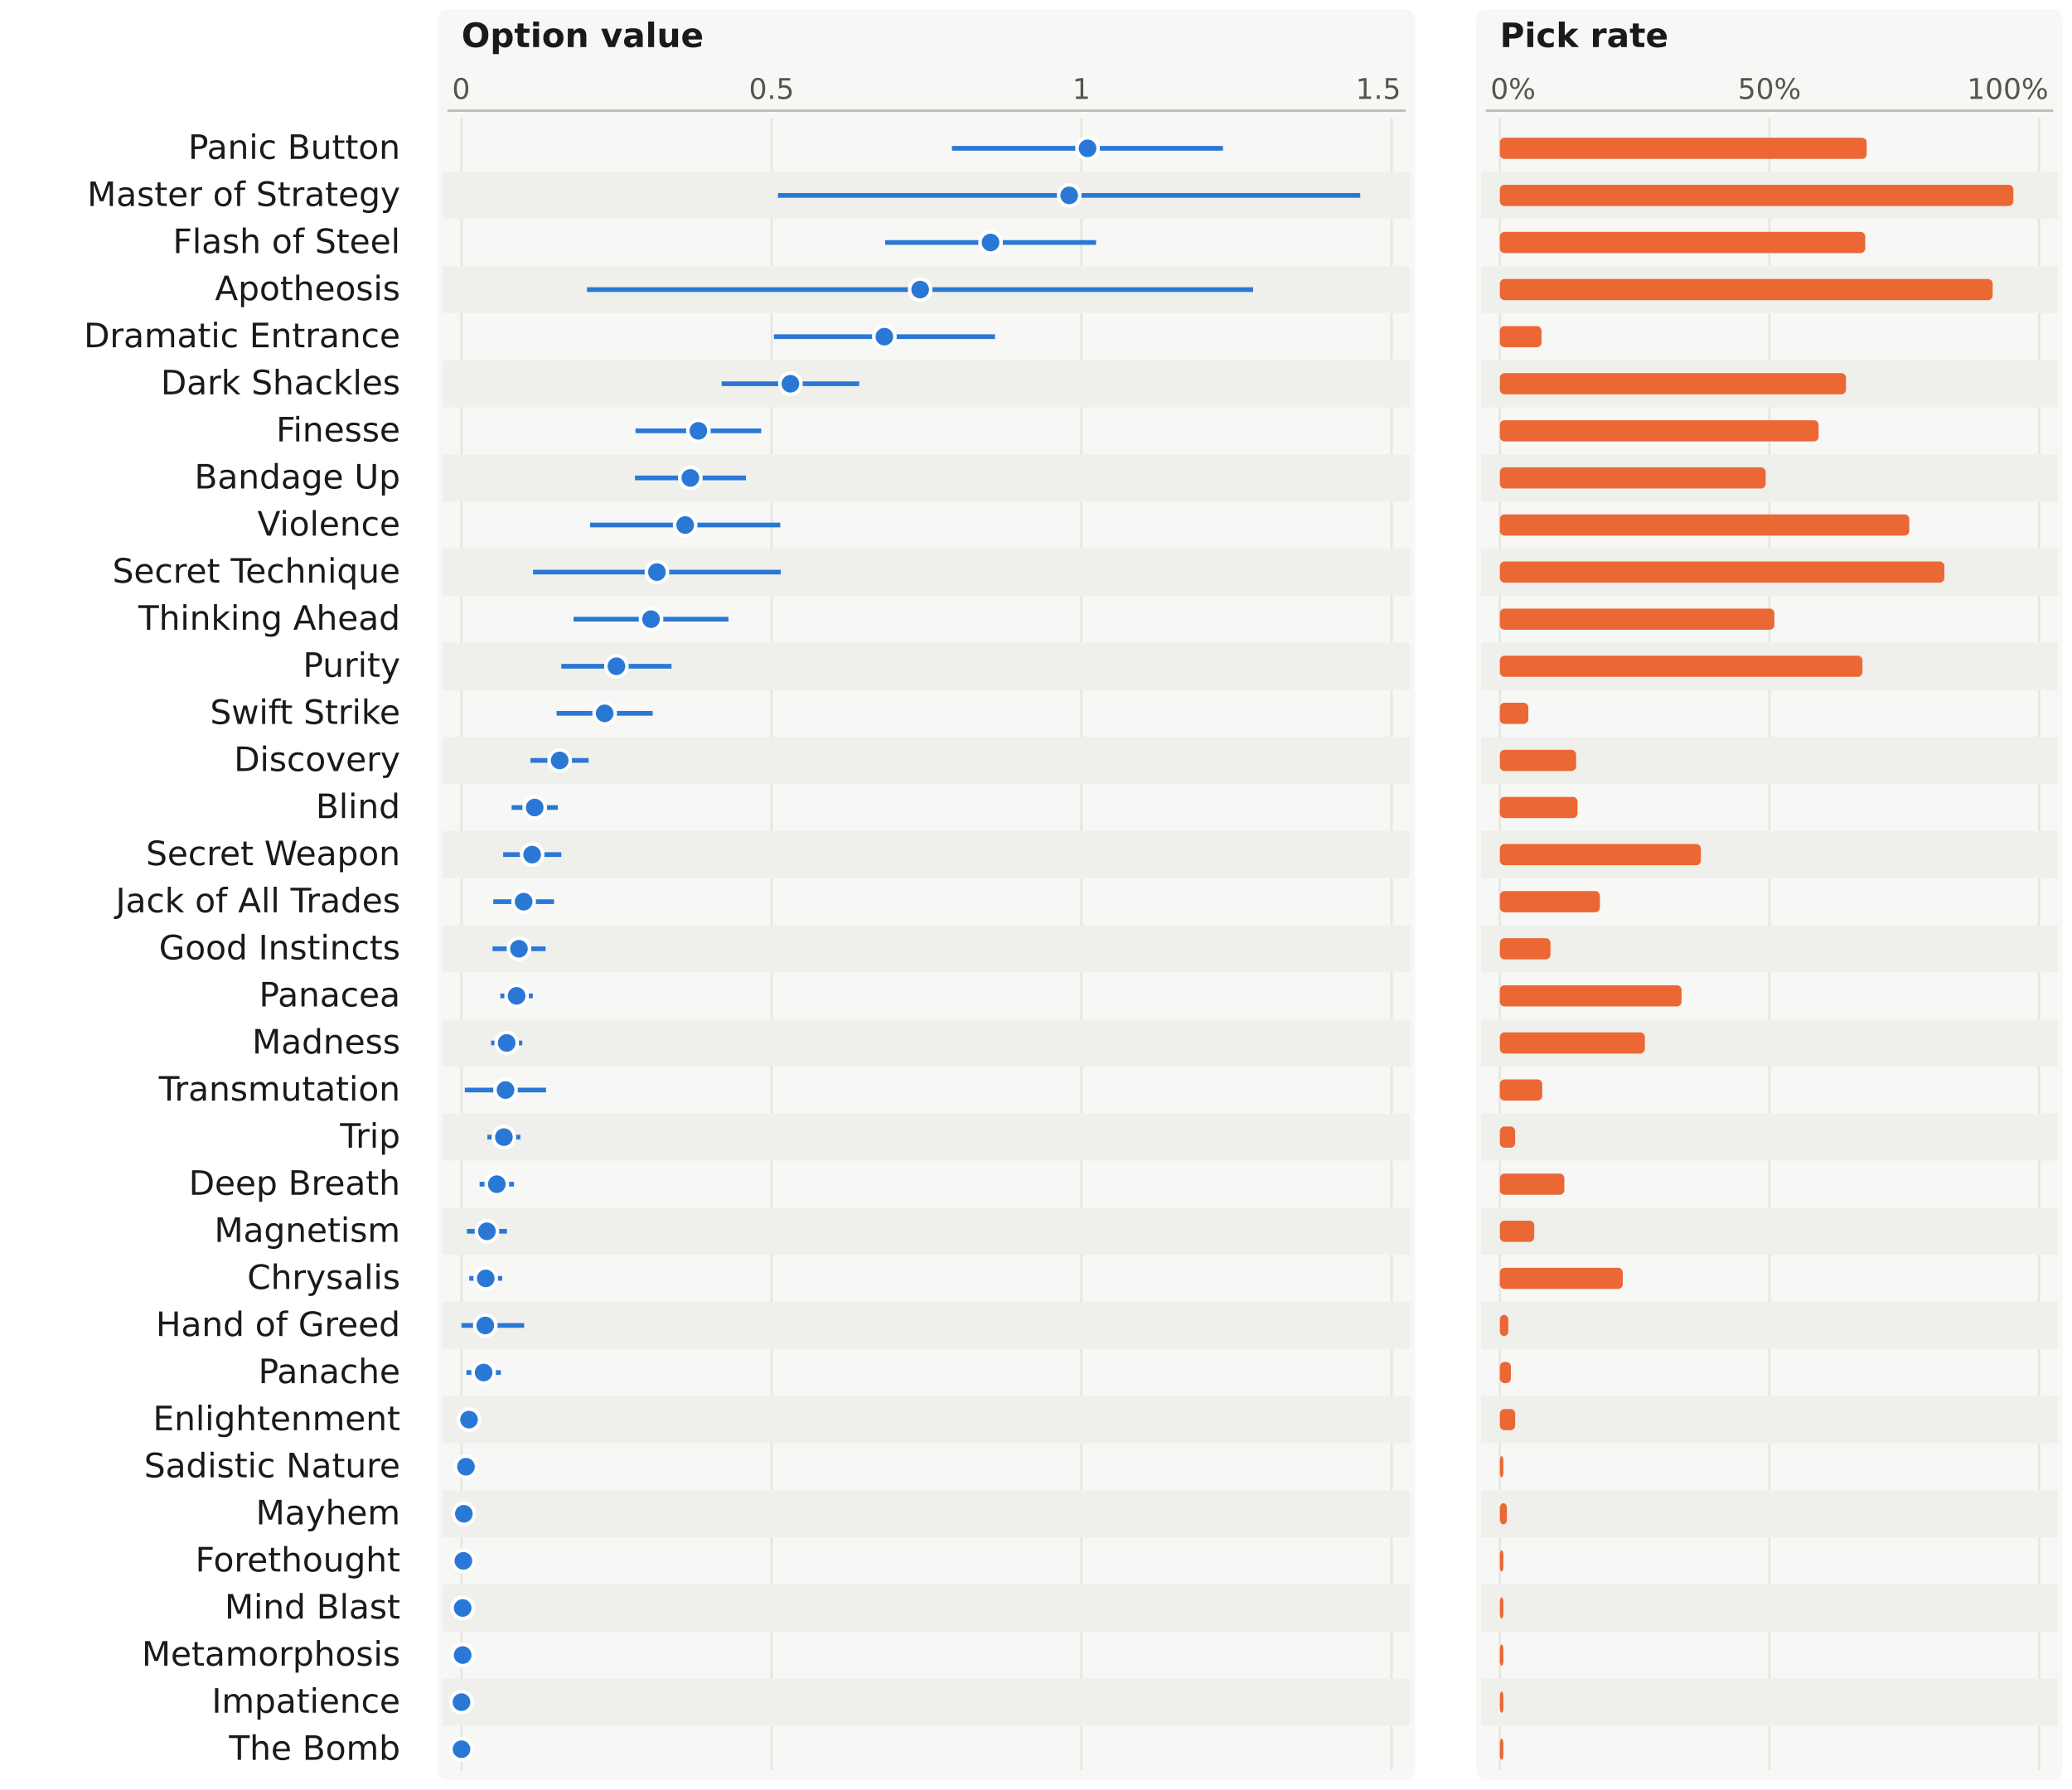
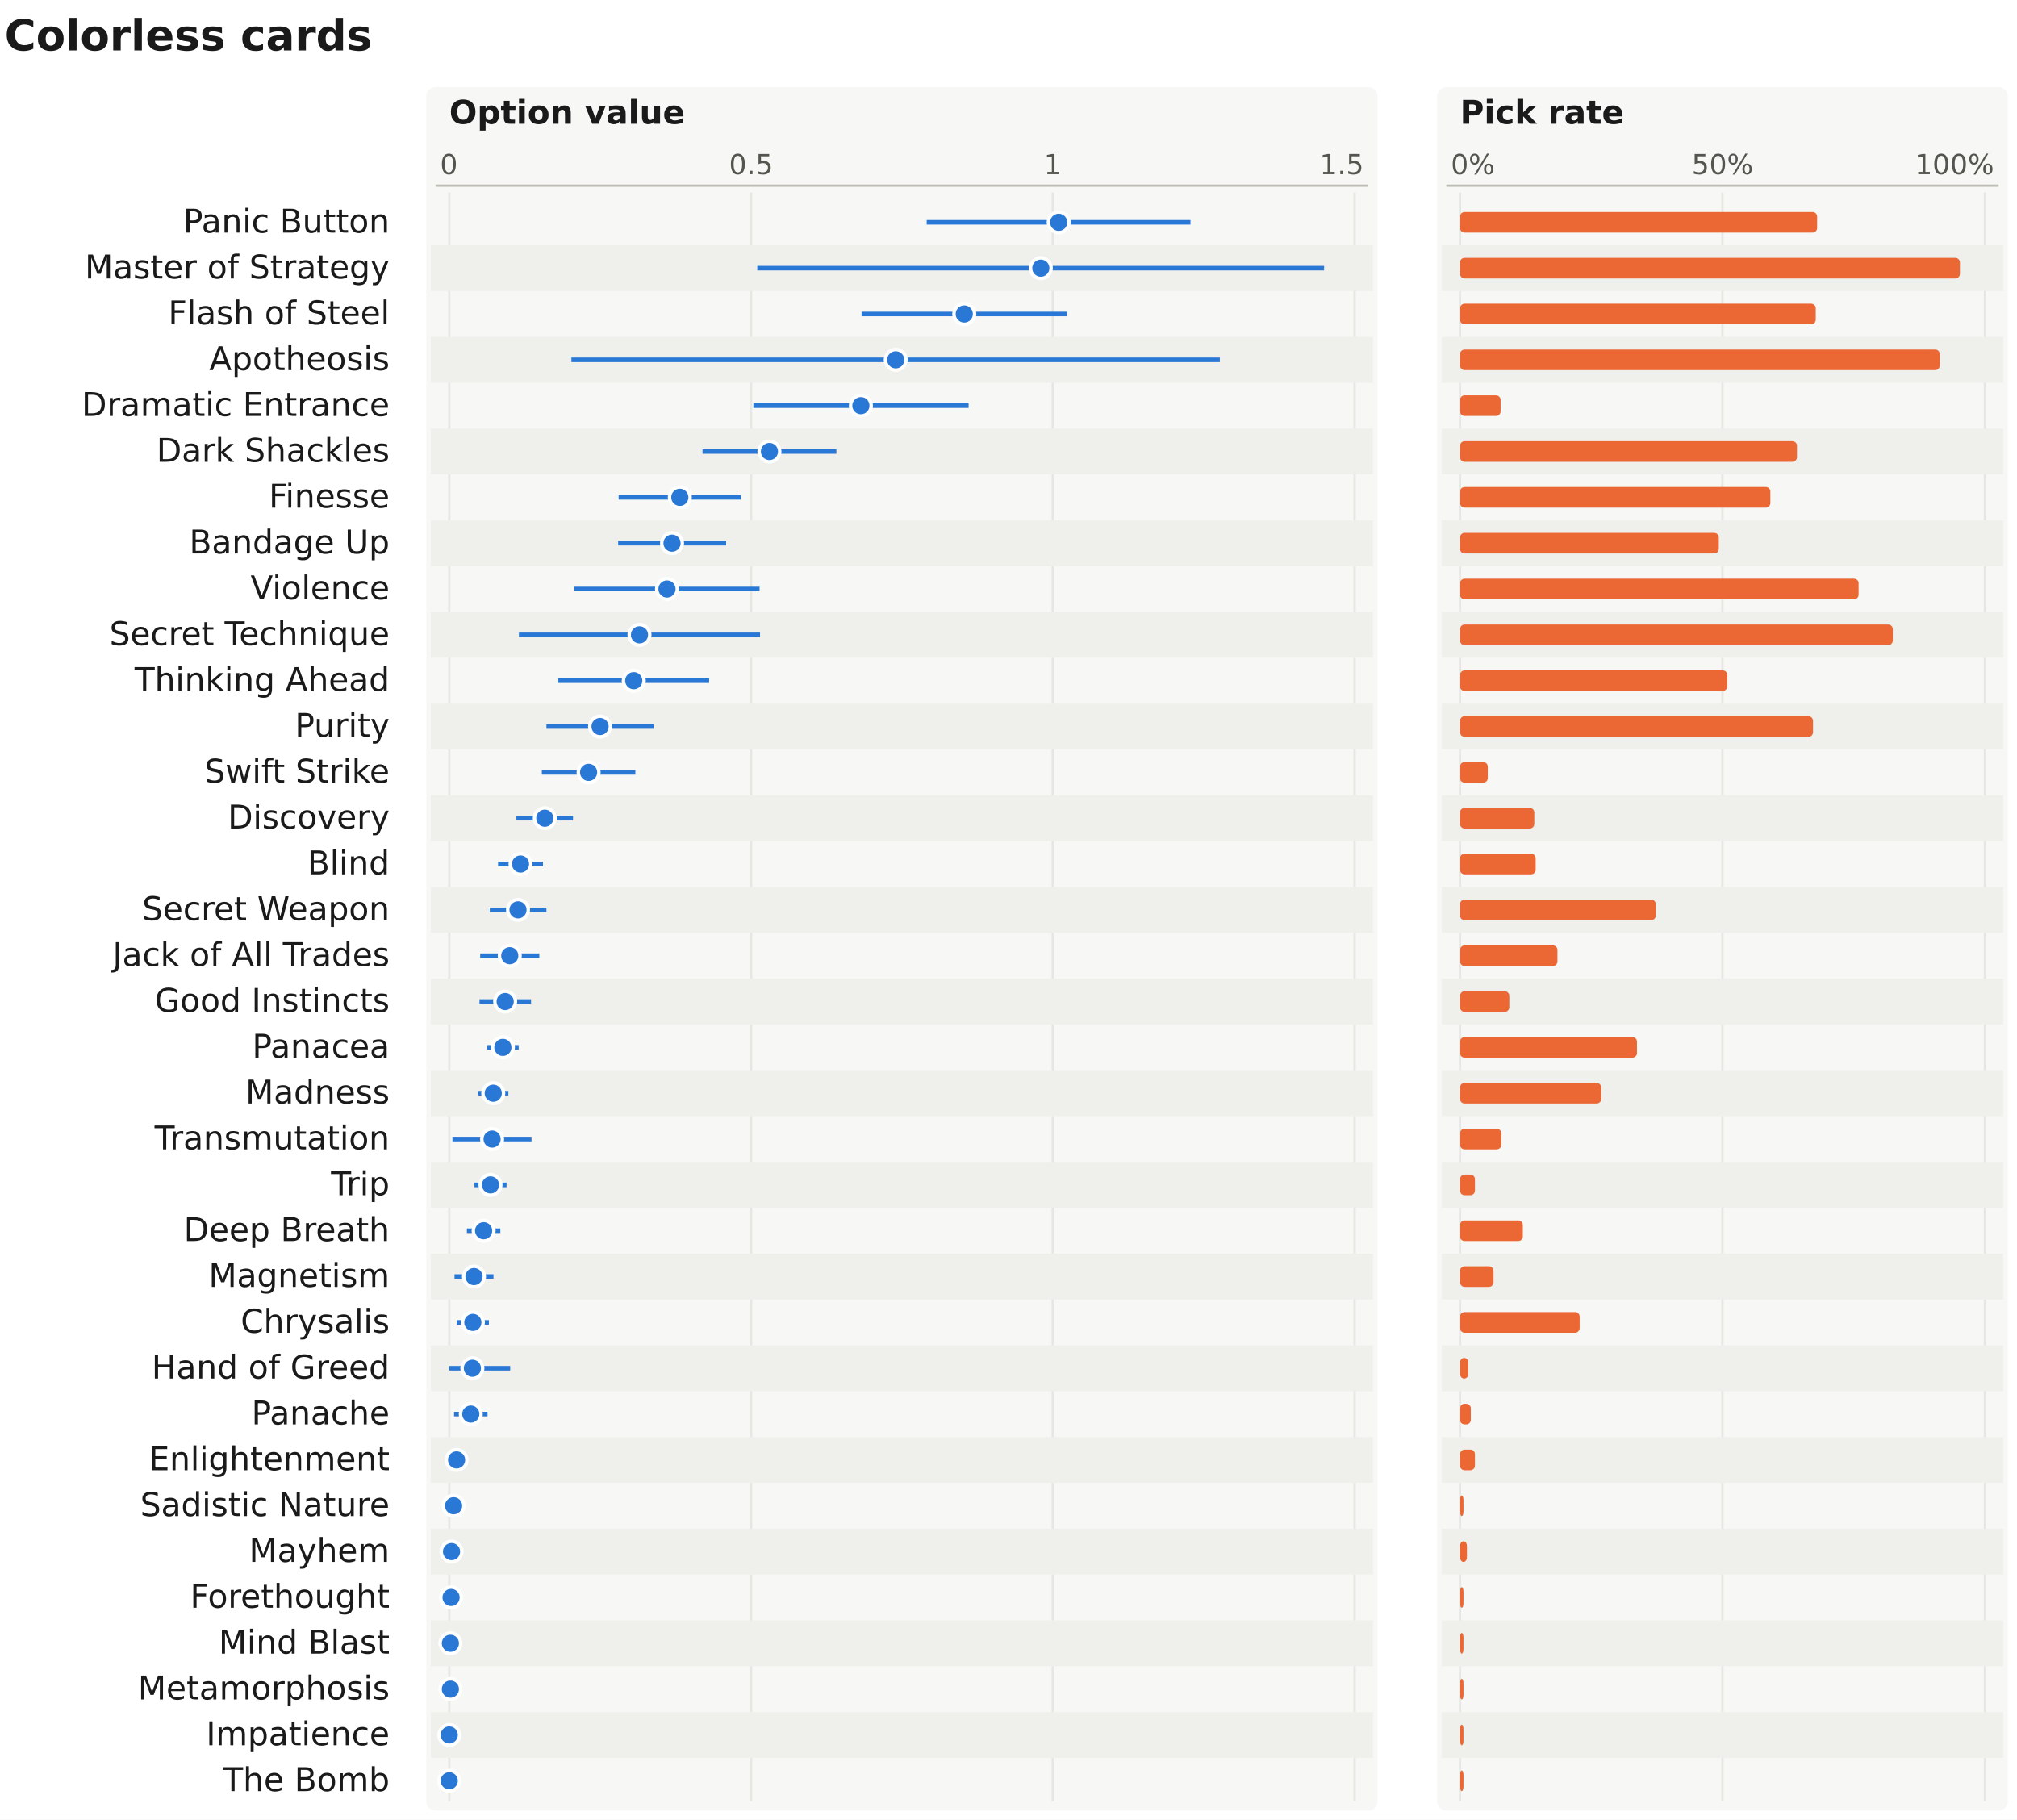
- <svg xmlns="http://www.w3.org/2000/svg" viewBox="0 0 880 760" width="100%" role="img" aria-label="Colorless card rewards" font-family="'DejaVu Sans', Verdana, 'Bitstream Vera Sans', sans-serif" style="max-width:880px">
-   <rect width="880" height="760" fill="#fff" />
-   <rect x="186.0" y="4.0" width="415.0" height="752.0" rx="4" fill="#f7f7f5" />
-   <text x="196.0" y="20.0" font-size="14.3" text-anchor="start" font-weight="bold" fill="#1a1a1a">Option value</text>
-   <text x="192.0" y="42.0" font-size="12.1" text-anchor="start" fill="#55554f">0</text>
-   <line x1="196.0" y1="50.0" x2="196.0" y2="752.0" stroke="#e6e6e2" stroke-width="1" />
-   <text x="327.7" y="42.0" font-size="12.1" text-anchor="middle" fill="#55554f">0.5</text>
-   <line x1="327.7" y1="50.0" x2="327.7" y2="752.0" stroke="#e6e6e2" stroke-width="1" />
-   <text x="459.3" y="42.0" font-size="12.1" text-anchor="middle" fill="#55554f">1</text>
-   <line x1="459.3" y1="50.0" x2="459.3" y2="752.0" stroke="#e6e6e2" stroke-width="1" />
-   <text x="595.0" y="42.0" font-size="12.1" text-anchor="end" fill="#55554f">1.5</text>
-   <line x1="591.0" y1="50.0" x2="591.0" y2="752.0" stroke="#e6e6e2" stroke-width="1" />
-   <line x1="190.0" y1="47.0" x2="597.0" y2="47.0" stroke="#bdbdb6" stroke-width="1" />
-   <rect x="627.0" y="4.0" width="249.0" height="752.0" rx="4" fill="#f7f7f5" />
-   <text x="637.0" y="20.0" font-size="14.3" text-anchor="start" font-weight="bold" fill="#1a1a1a">Pick rate</text>
-   <text x="633.0" y="42.0" font-size="12.1" text-anchor="start" fill="#55554f">0%</text>
-   <line x1="637.0" y1="50.0" x2="637.0" y2="752.0" stroke="#e6e6e2" stroke-width="1" />
-   <text x="751.5" y="42.0" font-size="12.1" text-anchor="middle" fill="#55554f">50%</text>
-   <line x1="751.5" y1="50.0" x2="751.5" y2="752.0" stroke="#e6e6e2" stroke-width="1" />
-   <text x="870.0" y="42.0" font-size="12.1" text-anchor="end" fill="#55554f">100%</text>
-   <line x1="866.0" y1="50.0" x2="866.0" y2="752.0" stroke="#e6e6e2" stroke-width="1" />
-   <line x1="631.0" y1="47.0" x2="872.0" y2="47.0" stroke="#bdbdb6" stroke-width="1" />
-   <text x="170.0" y="67.5" font-size="14.3" text-anchor="end" fill="#1a1a1a">Panic Button</text>
-   <line x1="404.3" y1="63.0" x2="519.4" y2="63.0" stroke="#2a78d6" stroke-width="2" />
-   <circle cx="461.9" cy="63.0" r="4.5" fill="#2a78d6" stroke="#fff" stroke-width="1.5" />
-   <rect x="637.0" y="58.5" width="155.8" height="9.0" rx="2" fill="#eb6834" />
-   <rect x="188.0" y="73.0" width="411.0" height="20.0" rx="0" fill="#efefec" />
-   <rect x="629.0" y="73.0" width="245.0" height="20.0" rx="0" fill="#efefec" />
-   <text x="170.0" y="87.5" font-size="14.3" text-anchor="end" fill="#1a1a1a">Master of Strategy</text>
-   <line x1="330.4" y1="83.0" x2="577.7" y2="83.0" stroke="#2a78d6" stroke-width="2" />
-   <circle cx="454.1" cy="83.0" r="4.5" fill="#2a78d6" stroke="#fff" stroke-width="1.5" />
-   <rect x="637.0" y="78.5" width="218.1" height="9.0" rx="2" fill="#eb6834" />
-   <text x="170.0" y="107.5" font-size="14.3" text-anchor="end" fill="#1a1a1a">Flash of Steel</text>
-   <line x1="375.9" y1="103.0" x2="465.5" y2="103.0" stroke="#2a78d6" stroke-width="2" />
-   <circle cx="420.7" cy="103.0" r="4.5" fill="#2a78d6" stroke="#fff" stroke-width="1.5" />
-   <rect x="637.0" y="98.5" width="155.2" height="9.0" rx="2" fill="#eb6834" />
-   <rect x="188.0" y="113.0" width="411.0" height="20.0" rx="0" fill="#efefec" />
-   <rect x="629.0" y="113.0" width="245.0" height="20.0" rx="0" fill="#efefec" />
-   <text x="170.0" y="127.5" font-size="14.3" text-anchor="end" fill="#1a1a1a">Apotheosis</text>
-   <line x1="249.3" y1="123.0" x2="532.2" y2="123.0" stroke="#2a78d6" stroke-width="2" />
-   <circle cx="390.8" cy="123.0" r="4.5" fill="#2a78d6" stroke="#fff" stroke-width="1.5" />
-   <rect x="637.0" y="118.5" width="209.3" height="9.0" rx="2" fill="#eb6834" />
-   <text x="170.0" y="147.5" font-size="14.3" text-anchor="end" fill="#1a1a1a">Dramatic Entrance</text>
-   <line x1="328.7" y1="143.0" x2="422.6" y2="143.0" stroke="#2a78d6" stroke-width="2" />
-   <circle cx="375.6" cy="143.0" r="4.5" fill="#2a78d6" stroke="#fff" stroke-width="1.5" />
-   <rect x="637.0" y="138.5" width="17.7" height="9.0" rx="2" fill="#eb6834" />
-   <rect x="188.0" y="153.0" width="411.0" height="20.0" rx="0" fill="#efefec" />
-   <rect x="629.0" y="153.0" width="245.0" height="20.0" rx="0" fill="#efefec" />
-   <text x="170.0" y="167.5" font-size="14.3" text-anchor="end" fill="#1a1a1a">Dark Shackles</text>
-   <line x1="306.5" y1="163.0" x2="364.9" y2="163.0" stroke="#2a78d6" stroke-width="2" />
-   <circle cx="335.7" cy="163.0" r="4.5" fill="#2a78d6" stroke="#fff" stroke-width="1.5" />
-   <rect x="637.0" y="158.5" width="147.0" height="9.0" rx="2" fill="#eb6834" />
-   <text x="170.0" y="187.5" font-size="14.3" text-anchor="end" fill="#1a1a1a">Finesse</text>
-   <line x1="269.9" y1="183.0" x2="323.3" y2="183.0" stroke="#2a78d6" stroke-width="2" />
-   <circle cx="296.6" cy="183.0" r="4.5" fill="#2a78d6" stroke="#fff" stroke-width="1.5" />
-   <rect x="637.0" y="178.5" width="135.4" height="9.0" rx="2" fill="#eb6834" />
-   <rect x="188.0" y="193.0" width="411.0" height="20.0" rx="0" fill="#efefec" />
-   <rect x="629.0" y="193.0" width="245.0" height="20.0" rx="0" fill="#efefec" />
-   <text x="170.0" y="207.5" font-size="14.3" text-anchor="end" fill="#1a1a1a">Bandage Up</text>
-   <line x1="269.7" y1="203.0" x2="316.8" y2="203.0" stroke="#2a78d6" stroke-width="2" />
-   <circle cx="293.2" cy="203.0" r="4.5" fill="#2a78d6" stroke="#fff" stroke-width="1.5" />
-   <rect x="637.0" y="198.5" width="112.9" height="9.0" rx="2" fill="#eb6834" />
-   <text x="170.0" y="227.5" font-size="14.3" text-anchor="end" fill="#1a1a1a">Violence</text>
-   <line x1="250.6" y1="223.0" x2="331.4" y2="223.0" stroke="#2a78d6" stroke-width="2" />
-   <circle cx="291.0" cy="223.0" r="4.5" fill="#2a78d6" stroke="#fff" stroke-width="1.5" />
-   <rect x="637.0" y="218.5" width="173.9" height="9.0" rx="2" fill="#eb6834" />
-   <rect x="188.0" y="233.0" width="411.0" height="20.0" rx="0" fill="#efefec" />
-   <rect x="629.0" y="233.0" width="245.0" height="20.0" rx="0" fill="#efefec" />
-   <text x="170.0" y="247.5" font-size="14.3" text-anchor="end" fill="#1a1a1a">Secret Technique</text>
-   <line x1="226.4" y1="243.0" x2="331.6" y2="243.0" stroke="#2a78d6" stroke-width="2" />
-   <circle cx="279.0" cy="243.0" r="4.5" fill="#2a78d6" stroke="#fff" stroke-width="1.5" />
-   <rect x="637.0" y="238.5" width="188.8" height="9.0" rx="2" fill="#eb6834" />
-   <text x="170.0" y="267.5" font-size="14.3" text-anchor="end" fill="#1a1a1a">Thinking Ahead</text>
-   <line x1="243.6" y1="263.0" x2="309.4" y2="263.0" stroke="#2a78d6" stroke-width="2" />
-   <circle cx="276.5" cy="263.0" r="4.5" fill="#2a78d6" stroke="#fff" stroke-width="1.5" />
-   <rect x="637.0" y="258.5" width="116.6" height="9.0" rx="2" fill="#eb6834" />
-   <rect x="188.0" y="273.0" width="411.0" height="20.0" rx="0" fill="#efefec" />
-   <rect x="629.0" y="273.0" width="245.0" height="20.0" rx="0" fill="#efefec" />
-   <text x="170.0" y="287.5" font-size="14.3" text-anchor="end" fill="#1a1a1a">Purity</text>
-   <line x1="238.4" y1="283.0" x2="285.2" y2="283.0" stroke="#2a78d6" stroke-width="2" />
-   <circle cx="261.8" cy="283.0" r="4.5" fill="#2a78d6" stroke="#fff" stroke-width="1.5" />
-   <rect x="637.0" y="278.5" width="154.0" height="9.0" rx="2" fill="#eb6834" />
-   <text x="170.0" y="307.5" font-size="14.3" text-anchor="end" fill="#1a1a1a">Swift Strike</text>
-   <line x1="236.4" y1="303.0" x2="277.2" y2="303.0" stroke="#2a78d6" stroke-width="2" />
-   <circle cx="256.8" cy="303.0" r="4.5" fill="#2a78d6" stroke="#fff" stroke-width="1.5" />
-   <rect x="637.0" y="298.5" width="12.1" height="9.0" rx="2" fill="#eb6834" />
-   <rect x="188.0" y="313.0" width="411.0" height="20.0" rx="0" fill="#efefec" />
-   <rect x="629.0" y="313.0" width="245.0" height="20.0" rx="0" fill="#efefec" />
-   <text x="170.0" y="327.5" font-size="14.3" text-anchor="end" fill="#1a1a1a">Discovery</text>
-   <line x1="225.3" y1="323.0" x2="250.0" y2="323.0" stroke="#2a78d6" stroke-width="2" />
-   <circle cx="237.7" cy="323.0" r="4.5" fill="#2a78d6" stroke="#fff" stroke-width="1.5" />
-   <rect x="637.0" y="318.5" width="32.4" height="9.0" rx="2" fill="#eb6834" />
-   <text x="170.0" y="347.5" font-size="14.3" text-anchor="end" fill="#1a1a1a">Blind</text>
-   <line x1="217.3" y1="343.0" x2="236.9" y2="343.0" stroke="#2a78d6" stroke-width="2" />
-   <circle cx="227.1" cy="343.0" r="4.5" fill="#2a78d6" stroke="#fff" stroke-width="1.5" />
-   <rect x="637.0" y="338.5" width="33.0" height="9.0" rx="2" fill="#eb6834" />
-   <rect x="188.0" y="353.0" width="411.0" height="20.0" rx="0" fill="#efefec" />
-   <rect x="629.0" y="353.0" width="245.0" height="20.0" rx="0" fill="#efefec" />
-   <text x="170.0" y="367.5" font-size="14.3" text-anchor="end" fill="#1a1a1a">Secret Weapon</text>
-   <line x1="213.7" y1="363.0" x2="238.4" y2="363.0" stroke="#2a78d6" stroke-width="2" />
-   <circle cx="226.0" cy="363.0" r="4.5" fill="#2a78d6" stroke="#fff" stroke-width="1.5" />
-   <rect x="637.0" y="358.5" width="85.4" height="9.0" rx="2" fill="#eb6834" />
-   <text x="170.0" y="387.5" font-size="14.3" text-anchor="end" fill="#1a1a1a">Jack of All Trades</text>
-   <line x1="209.5" y1="383.0" x2="235.3" y2="383.0" stroke="#2a78d6" stroke-width="2" />
-   <circle cx="222.4" cy="383.0" r="4.5" fill="#2a78d6" stroke="#fff" stroke-width="1.5" />
-   <rect x="637.0" y="378.5" width="42.5" height="9.0" rx="2" fill="#eb6834" />
-   <rect x="188.0" y="393.0" width="411.0" height="20.0" rx="0" fill="#efefec" />
-   <rect x="629.0" y="393.0" width="245.0" height="20.0" rx="0" fill="#efefec" />
-   <text x="170.0" y="407.5" font-size="14.3" text-anchor="end" fill="#1a1a1a">Good Instincts</text>
-   <line x1="209.2" y1="403.0" x2="231.7" y2="403.0" stroke="#2a78d6" stroke-width="2" />
-   <circle cx="220.4" cy="403.0" r="4.5" fill="#2a78d6" stroke="#fff" stroke-width="1.5" />
-   <rect x="637.0" y="398.5" width="21.5" height="9.0" rx="2" fill="#eb6834" />
-   <text x="170.0" y="427.5" font-size="14.3" text-anchor="end" fill="#1a1a1a">Panacea</text>
-   <line x1="212.5" y1="423.0" x2="226.3" y2="423.0" stroke="#2a78d6" stroke-width="2" />
-   <circle cx="219.4" cy="423.0" r="4.5" fill="#2a78d6" stroke="#fff" stroke-width="1.5" />
-   <rect x="637.0" y="418.5" width="77.2" height="9.0" rx="2" fill="#eb6834" />
-   <rect x="188.0" y="433.0" width="411.0" height="20.0" rx="0" fill="#efefec" />
-   <rect x="629.0" y="433.0" width="245.0" height="20.0" rx="0" fill="#efefec" />
-   <text x="170.0" y="447.5" font-size="14.3" text-anchor="end" fill="#1a1a1a">Madness</text>
-   <line x1="208.6" y1="443.0" x2="221.8" y2="443.0" stroke="#2a78d6" stroke-width="2" />
-   <circle cx="215.2" cy="443.0" r="4.5" fill="#2a78d6" stroke="#fff" stroke-width="1.5" />
-   <rect x="637.0" y="438.5" width="61.6" height="9.0" rx="2" fill="#eb6834" />
-   <text x="170.0" y="467.5" font-size="14.3" text-anchor="end" fill="#1a1a1a">Transmutation</text>
-   <line x1="197.4" y1="463.0" x2="231.9" y2="463.0" stroke="#2a78d6" stroke-width="2" />
-   <circle cx="214.7" cy="463.0" r="4.5" fill="#2a78d6" stroke="#fff" stroke-width="1.5" />
-   <rect x="637.0" y="458.5" width="18.0" height="9.0" rx="2" fill="#eb6834" />
-   <rect x="188.0" y="473.0" width="411.0" height="20.0" rx="0" fill="#efefec" />
-   <rect x="629.0" y="473.0" width="245.0" height="20.0" rx="0" fill="#efefec" />
-   <text x="170.0" y="487.5" font-size="14.3" text-anchor="end" fill="#1a1a1a">Trip</text>
-   <line x1="207.0" y1="483.0" x2="221.0" y2="483.0" stroke="#2a78d6" stroke-width="2" />
-   <circle cx="214.0" cy="483.0" r="4.5" fill="#2a78d6" stroke="#fff" stroke-width="1.5" />
-   <rect x="637.0" y="478.5" width="6.5" height="9.0" rx="2" fill="#eb6834" />
-   <text x="170.0" y="507.5" font-size="14.3" text-anchor="end" fill="#1a1a1a">Deep Breath</text>
-   <line x1="203.7" y1="503.0" x2="218.3" y2="503.0" stroke="#2a78d6" stroke-width="2" />
-   <circle cx="211.0" cy="503.0" r="4.5" fill="#2a78d6" stroke="#fff" stroke-width="1.5" />
-   <rect x="637.0" y="498.5" width="27.4" height="9.0" rx="2" fill="#eb6834" />
-   <rect x="188.0" y="513.0" width="411.0" height="20.0" rx="0" fill="#efefec" />
-   <rect x="629.0" y="513.0" width="245.0" height="20.0" rx="0" fill="#efefec" />
-   <text x="170.0" y="527.5" font-size="14.3" text-anchor="end" fill="#1a1a1a">Magnetism</text>
-   <line x1="198.3" y1="523.0" x2="215.3" y2="523.0" stroke="#2a78d6" stroke-width="2" />
-   <circle cx="206.8" cy="523.0" r="4.5" fill="#2a78d6" stroke="#fff" stroke-width="1.5" />
-   <rect x="637.0" y="518.5" width="14.6" height="9.0" rx="2" fill="#eb6834" />
-   <text x="170.0" y="547.5" font-size="14.3" text-anchor="end" fill="#1a1a1a">Chrysalis</text>
-   <line x1="199.3" y1="543.0" x2="213.3" y2="543.0" stroke="#2a78d6" stroke-width="2" />
-   <circle cx="206.3" cy="543.0" r="4.5" fill="#2a78d6" stroke="#fff" stroke-width="1.5" />
-   <rect x="637.0" y="538.5" width="52.2" height="9.0" rx="2" fill="#eb6834" />
-   <rect x="188.0" y="553.0" width="411.0" height="20.0" rx="0" fill="#efefec" />
-   <rect x="629.0" y="553.0" width="245.0" height="20.0" rx="0" fill="#efefec" />
-   <text x="170.0" y="567.5" font-size="14.3" text-anchor="end" fill="#1a1a1a">Hand of Greed</text>
-   <line x1="196.0" y1="563.0" x2="222.6" y2="563.0" stroke="#2a78d6" stroke-width="2" />
-   <circle cx="206.1" cy="563.0" r="4.5" fill="#2a78d6" stroke="#fff" stroke-width="1.5" />
-   <rect x="637.0" y="558.5" width="3.6" height="9.0" rx="2" fill="#eb6834" />
-   <text x="170.0" y="587.5" font-size="14.3" text-anchor="end" fill="#1a1a1a">Panache</text>
-   <line x1="198.1" y1="583.0" x2="212.7" y2="583.0" stroke="#2a78d6" stroke-width="2" />
-   <circle cx="205.4" cy="583.0" r="4.5" fill="#2a78d6" stroke="#fff" stroke-width="1.5" />
-   <rect x="637.0" y="578.5" width="4.7" height="9.0" rx="2" fill="#eb6834" />
-   <rect x="188.0" y="593.0" width="411.0" height="20.0" rx="0" fill="#efefec" />
-   <rect x="629.0" y="593.0" width="245.0" height="20.0" rx="0" fill="#efefec" />
-   <text x="170.0" y="607.5" font-size="14.3" text-anchor="end" fill="#1a1a1a">Enlightenment</text>
-   <line x1="196.8" y1="603.0" x2="201.5" y2="603.0" stroke="#2a78d6" stroke-width="2" />
-   <circle cx="199.2" cy="603.0" r="4.5" fill="#2a78d6" stroke="#fff" stroke-width="1.5" />
-   <rect x="637.0" y="598.5" width="6.5" height="9.0" rx="2" fill="#eb6834" />
-   <text x="170.0" y="627.5" font-size="14.3" text-anchor="end" fill="#1a1a1a">Sadistic Nature</text>
-   <line x1="196.4" y1="623.0" x2="199.3" y2="623.0" stroke="#2a78d6" stroke-width="2" />
-   <circle cx="197.9" cy="623.0" r="4.5" fill="#2a78d6" stroke="#fff" stroke-width="1.5" />
-   <rect x="637.0" y="618.5" width="1.5" height="9.0" rx="2" fill="#eb6834" />
-   <rect x="188.0" y="633.0" width="411.0" height="20.0" rx="0" fill="#efefec" />
-   <rect x="629.0" y="633.0" width="245.0" height="20.0" rx="0" fill="#efefec" />
-   <text x="170.0" y="647.5" font-size="14.3" text-anchor="end" fill="#1a1a1a">Mayhem</text>
-   <line x1="196.0" y1="643.0" x2="198.1" y2="643.0" stroke="#2a78d6" stroke-width="2" />
-   <circle cx="197.0" cy="643.0" r="4.5" fill="#2a78d6" stroke="#fff" stroke-width="1.5" />
-   <rect x="637.0" y="638.5" width="3.0" height="9.0" rx="2" fill="#eb6834" />
-   <text x="170.0" y="667.5" font-size="14.3" text-anchor="end" fill="#1a1a1a">Forethought</text>
-   <line x1="196.0" y1="663.0" x2="198.0" y2="663.0" stroke="#2a78d6" stroke-width="2" />
-   <circle cx="196.8" cy="663.0" r="4.5" fill="#2a78d6" stroke="#fff" stroke-width="1.5" />
-   <rect x="637.0" y="658.5" width="1.5" height="9.0" rx="2" fill="#eb6834" />
-   <rect x="188.0" y="673.0" width="411.0" height="20.0" rx="0" fill="#efefec" />
-   <rect x="629.0" y="673.0" width="245.0" height="20.0" rx="0" fill="#efefec" />
-   <text x="170.0" y="687.5" font-size="14.3" text-anchor="end" fill="#1a1a1a">Mind Blast</text>
-   <line x1="196.0" y1="683.0" x2="197.4" y2="683.0" stroke="#2a78d6" stroke-width="2" />
-   <circle cx="196.5" cy="683.0" r="4.5" fill="#2a78d6" stroke="#fff" stroke-width="1.5" />
-   <rect x="637.0" y="678.5" width="1.5" height="9.0" rx="2" fill="#eb6834" />
-   <text x="170.0" y="707.5" font-size="14.3" text-anchor="end" fill="#1a1a1a">Metamorphosis</text>
-   <line x1="196.0" y1="703.0" x2="197.4" y2="703.0" stroke="#2a78d6" stroke-width="2" />
-   <circle cx="196.5" cy="703.0" r="4.5" fill="#2a78d6" stroke="#fff" stroke-width="1.5" />
-   <rect x="637.0" y="698.5" width="1.5" height="9.0" rx="2" fill="#eb6834" />
-   <rect x="188.0" y="713.0" width="411.0" height="20.0" rx="0" fill="#efefec" />
-   <rect x="629.0" y="713.0" width="245.0" height="20.0" rx="0" fill="#efefec" />
-   <text x="170.0" y="727.5" font-size="14.3" text-anchor="end" fill="#1a1a1a">Impatience</text>
-   <line x1="196.0" y1="723.0" x2="196.0" y2="723.0" stroke="#2a78d6" stroke-width="2" />
-   <circle cx="196.0" cy="723.0" r="4.5" fill="#2a78d6" stroke="#fff" stroke-width="1.5" />
-   <rect x="637.0" y="718.5" width="1.5" height="9.0" rx="2" fill="#eb6834" />
-   <text x="170.0" y="747.5" font-size="14.3" text-anchor="end" fill="#1a1a1a">The Bomb</text>
-   <line x1="196.0" y1="743.0" x2="196.0" y2="743.0" stroke="#2a78d6" stroke-width="2" />
-   <circle cx="196.0" cy="743.0" r="4.5" fill="#2a78d6" stroke="#fff" stroke-width="1.5" />
-   <rect x="637.0" y="738.5" width="1.5" height="9.0" rx="2" fill="#eb6834" />
+ <svg xmlns="http://www.w3.org/2000/svg" viewBox="0 0 880 794" width="100%" role="img" aria-label="Colorless card rewards" font-family="'DejaVu Sans', Verdana, 'Bitstream Vera Sans', sans-serif" style="max-width:880px">
+   <rect width="880" height="794" fill="#fff" />
+   <text x="2" y="22" font-size="18.7" font-weight="bold" fill="#1a1a1a">Colorless cards</text>
+   <g transform="translate(0,34)">
+     <rect x="186.0" y="4.0" width="415.0" height="752.0" rx="4" fill="#f7f7f5" />
+     <text x="196.0" y="20.0" font-size="14.3" text-anchor="start" font-weight="bold" fill="#1a1a1a">Option value</text>
+     <text x="192.0" y="42.0" font-size="12.1" text-anchor="start" fill="#55554f">0</text>
+     <line x1="196.0" y1="50.0" x2="196.0" y2="752.0" stroke="#e6e6e2" stroke-width="1" />
+     <text x="327.7" y="42.0" font-size="12.1" text-anchor="middle" fill="#55554f">0.5</text>
+     <line x1="327.7" y1="50.0" x2="327.7" y2="752.0" stroke="#e6e6e2" stroke-width="1" />
+     <text x="459.3" y="42.0" font-size="12.1" text-anchor="middle" fill="#55554f">1</text>
+     <line x1="459.3" y1="50.0" x2="459.3" y2="752.0" stroke="#e6e6e2" stroke-width="1" />
+     <text x="595.0" y="42.0" font-size="12.1" text-anchor="end" fill="#55554f">1.5</text>
+     <line x1="591.0" y1="50.0" x2="591.0" y2="752.0" stroke="#e6e6e2" stroke-width="1" />
+     <line x1="190.0" y1="47.0" x2="597.0" y2="47.0" stroke="#bdbdb6" stroke-width="1" />
+     <rect x="627.0" y="4.0" width="249.0" height="752.0" rx="4" fill="#f7f7f5" />
+     <text x="637.0" y="20.0" font-size="14.3" text-anchor="start" font-weight="bold" fill="#1a1a1a">Pick rate</text>
+     <text x="633.0" y="42.0" font-size="12.1" text-anchor="start" fill="#55554f">0%</text>
+     <line x1="637.0" y1="50.0" x2="637.0" y2="752.0" stroke="#e6e6e2" stroke-width="1" />
+     <text x="751.5" y="42.0" font-size="12.1" text-anchor="middle" fill="#55554f">50%</text>
+     <line x1="751.5" y1="50.0" x2="751.5" y2="752.0" stroke="#e6e6e2" stroke-width="1" />
+     <text x="870.0" y="42.0" font-size="12.1" text-anchor="end" fill="#55554f">100%</text>
+     <line x1="866.0" y1="50.0" x2="866.0" y2="752.0" stroke="#e6e6e2" stroke-width="1" />
+     <line x1="631.0" y1="47.0" x2="872.0" y2="47.0" stroke="#bdbdb6" stroke-width="1" />
+     <text x="170.0" y="67.5" font-size="14.3" text-anchor="end" fill="#1a1a1a">Panic Button</text>
+     <line x1="404.3" y1="63.0" x2="519.4" y2="63.0" stroke="#2a78d6" stroke-width="2" />
+     <circle cx="461.9" cy="63.0" r="4.5" fill="#2a78d6" stroke="#fff" stroke-width="1.5" />
+     <rect x="637.0" y="58.5" width="155.8" height="9.0" rx="2" fill="#eb6834" />
+     <rect x="188.0" y="73.0" width="411.0" height="20.0" rx="0" fill="#efefec" />
+     <rect x="629.0" y="73.0" width="245.0" height="20.0" rx="0" fill="#efefec" />
+     <text x="170.0" y="87.5" font-size="14.3" text-anchor="end" fill="#1a1a1a">Master of Strategy</text>
+     <line x1="330.4" y1="83.0" x2="577.7" y2="83.0" stroke="#2a78d6" stroke-width="2" />
+     <circle cx="454.1" cy="83.0" r="4.5" fill="#2a78d6" stroke="#fff" stroke-width="1.5" />
+     <rect x="637.0" y="78.5" width="218.1" height="9.0" rx="2" fill="#eb6834" />
+     <text x="170.0" y="107.5" font-size="14.3" text-anchor="end" fill="#1a1a1a">Flash of Steel</text>
+     <line x1="375.9" y1="103.0" x2="465.5" y2="103.0" stroke="#2a78d6" stroke-width="2" />
+     <circle cx="420.7" cy="103.0" r="4.5" fill="#2a78d6" stroke="#fff" stroke-width="1.5" />
+     <rect x="637.0" y="98.5" width="155.2" height="9.0" rx="2" fill="#eb6834" />
+     <rect x="188.0" y="113.0" width="411.0" height="20.0" rx="0" fill="#efefec" />
+     <rect x="629.0" y="113.0" width="245.0" height="20.0" rx="0" fill="#efefec" />
+     <text x="170.0" y="127.5" font-size="14.3" text-anchor="end" fill="#1a1a1a">Apotheosis</text>
+     <line x1="249.3" y1="123.0" x2="532.2" y2="123.0" stroke="#2a78d6" stroke-width="2" />
+     <circle cx="390.8" cy="123.0" r="4.5" fill="#2a78d6" stroke="#fff" stroke-width="1.5" />
+     <rect x="637.0" y="118.5" width="209.3" height="9.0" rx="2" fill="#eb6834" />
+     <text x="170.0" y="147.5" font-size="14.3" text-anchor="end" fill="#1a1a1a">Dramatic Entrance</text>
+     <line x1="328.7" y1="143.0" x2="422.6" y2="143.0" stroke="#2a78d6" stroke-width="2" />
+     <circle cx="375.6" cy="143.0" r="4.5" fill="#2a78d6" stroke="#fff" stroke-width="1.5" />
+     <rect x="637.0" y="138.5" width="17.7" height="9.0" rx="2" fill="#eb6834" />
+     <rect x="188.0" y="153.0" width="411.0" height="20.0" rx="0" fill="#efefec" />
+     <rect x="629.0" y="153.0" width="245.0" height="20.0" rx="0" fill="#efefec" />
+     <text x="170.0" y="167.5" font-size="14.3" text-anchor="end" fill="#1a1a1a">Dark Shackles</text>
+     <line x1="306.5" y1="163.0" x2="364.9" y2="163.0" stroke="#2a78d6" stroke-width="2" />
+     <circle cx="335.7" cy="163.0" r="4.5" fill="#2a78d6" stroke="#fff" stroke-width="1.5" />
+     <rect x="637.0" y="158.5" width="147.0" height="9.0" rx="2" fill="#eb6834" />
+     <text x="170.0" y="187.5" font-size="14.3" text-anchor="end" fill="#1a1a1a">Finesse</text>
+     <line x1="269.9" y1="183.0" x2="323.3" y2="183.0" stroke="#2a78d6" stroke-width="2" />
+     <circle cx="296.6" cy="183.0" r="4.5" fill="#2a78d6" stroke="#fff" stroke-width="1.5" />
+     <rect x="637.0" y="178.5" width="135.4" height="9.0" rx="2" fill="#eb6834" />
+     <rect x="188.0" y="193.0" width="411.0" height="20.0" rx="0" fill="#efefec" />
+     <rect x="629.0" y="193.0" width="245.0" height="20.0" rx="0" fill="#efefec" />
+     <text x="170.0" y="207.5" font-size="14.3" text-anchor="end" fill="#1a1a1a">Bandage Up</text>
+     <line x1="269.7" y1="203.0" x2="316.8" y2="203.0" stroke="#2a78d6" stroke-width="2" />
+     <circle cx="293.2" cy="203.0" r="4.5" fill="#2a78d6" stroke="#fff" stroke-width="1.5" />
+     <rect x="637.0" y="198.5" width="112.9" height="9.0" rx="2" fill="#eb6834" />
+     <text x="170.0" y="227.5" font-size="14.3" text-anchor="end" fill="#1a1a1a">Violence</text>
+     <line x1="250.6" y1="223.0" x2="331.4" y2="223.0" stroke="#2a78d6" stroke-width="2" />
+     <circle cx="291.0" cy="223.0" r="4.5" fill="#2a78d6" stroke="#fff" stroke-width="1.5" />
+     <rect x="637.0" y="218.5" width="173.9" height="9.0" rx="2" fill="#eb6834" />
+     <rect x="188.0" y="233.0" width="411.0" height="20.0" rx="0" fill="#efefec" />
+     <rect x="629.0" y="233.0" width="245.0" height="20.0" rx="0" fill="#efefec" />
+     <text x="170.0" y="247.5" font-size="14.3" text-anchor="end" fill="#1a1a1a">Secret Technique</text>
+     <line x1="226.4" y1="243.0" x2="331.6" y2="243.0" stroke="#2a78d6" stroke-width="2" />
+     <circle cx="279.0" cy="243.0" r="4.5" fill="#2a78d6" stroke="#fff" stroke-width="1.5" />
+     <rect x="637.0" y="238.5" width="188.8" height="9.0" rx="2" fill="#eb6834" />
+     <text x="170.0" y="267.5" font-size="14.3" text-anchor="end" fill="#1a1a1a">Thinking Ahead</text>
+     <line x1="243.6" y1="263.0" x2="309.4" y2="263.0" stroke="#2a78d6" stroke-width="2" />
+     <circle cx="276.5" cy="263.0" r="4.5" fill="#2a78d6" stroke="#fff" stroke-width="1.5" />
+     <rect x="637.0" y="258.5" width="116.6" height="9.0" rx="2" fill="#eb6834" />
+     <rect x="188.0" y="273.0" width="411.0" height="20.0" rx="0" fill="#efefec" />
+     <rect x="629.0" y="273.0" width="245.0" height="20.0" rx="0" fill="#efefec" />
+     <text x="170.0" y="287.5" font-size="14.3" text-anchor="end" fill="#1a1a1a">Purity</text>
+     <line x1="238.4" y1="283.0" x2="285.2" y2="283.0" stroke="#2a78d6" stroke-width="2" />
+     <circle cx="261.8" cy="283.0" r="4.5" fill="#2a78d6" stroke="#fff" stroke-width="1.5" />
+     <rect x="637.0" y="278.5" width="154.0" height="9.0" rx="2" fill="#eb6834" />
+     <text x="170.0" y="307.5" font-size="14.3" text-anchor="end" fill="#1a1a1a">Swift Strike</text>
+     <line x1="236.4" y1="303.0" x2="277.2" y2="303.0" stroke="#2a78d6" stroke-width="2" />
+     <circle cx="256.8" cy="303.0" r="4.5" fill="#2a78d6" stroke="#fff" stroke-width="1.5" />
+     <rect x="637.0" y="298.5" width="12.1" height="9.0" rx="2" fill="#eb6834" />
+     <rect x="188.0" y="313.0" width="411.0" height="20.0" rx="0" fill="#efefec" />
+     <rect x="629.0" y="313.0" width="245.0" height="20.0" rx="0" fill="#efefec" />
+     <text x="170.0" y="327.5" font-size="14.3" text-anchor="end" fill="#1a1a1a">Discovery</text>
+     <line x1="225.3" y1="323.0" x2="250.0" y2="323.0" stroke="#2a78d6" stroke-width="2" />
+     <circle cx="237.7" cy="323.0" r="4.5" fill="#2a78d6" stroke="#fff" stroke-width="1.5" />
+     <rect x="637.0" y="318.5" width="32.4" height="9.0" rx="2" fill="#eb6834" />
+     <text x="170.0" y="347.5" font-size="14.3" text-anchor="end" fill="#1a1a1a">Blind</text>
+     <line x1="217.3" y1="343.0" x2="236.9" y2="343.0" stroke="#2a78d6" stroke-width="2" />
+     <circle cx="227.1" cy="343.0" r="4.5" fill="#2a78d6" stroke="#fff" stroke-width="1.5" />
+     <rect x="637.0" y="338.5" width="33.0" height="9.0" rx="2" fill="#eb6834" />
+     <rect x="188.0" y="353.0" width="411.0" height="20.0" rx="0" fill="#efefec" />
+     <rect x="629.0" y="353.0" width="245.0" height="20.0" rx="0" fill="#efefec" />
+     <text x="170.0" y="367.5" font-size="14.3" text-anchor="end" fill="#1a1a1a">Secret Weapon</text>
+     <line x1="213.7" y1="363.0" x2="238.4" y2="363.0" stroke="#2a78d6" stroke-width="2" />
+     <circle cx="226.0" cy="363.0" r="4.5" fill="#2a78d6" stroke="#fff" stroke-width="1.5" />
+     <rect x="637.0" y="358.5" width="85.4" height="9.0" rx="2" fill="#eb6834" />
+     <text x="170.0" y="387.5" font-size="14.3" text-anchor="end" fill="#1a1a1a">Jack of All Trades</text>
+     <line x1="209.5" y1="383.0" x2="235.3" y2="383.0" stroke="#2a78d6" stroke-width="2" />
+     <circle cx="222.4" cy="383.0" r="4.5" fill="#2a78d6" stroke="#fff" stroke-width="1.5" />
+     <rect x="637.0" y="378.5" width="42.5" height="9.0" rx="2" fill="#eb6834" />
+     <rect x="188.0" y="393.0" width="411.0" height="20.0" rx="0" fill="#efefec" />
+     <rect x="629.0" y="393.0" width="245.0" height="20.0" rx="0" fill="#efefec" />
+     <text x="170.0" y="407.5" font-size="14.3" text-anchor="end" fill="#1a1a1a">Good Instincts</text>
+     <line x1="209.2" y1="403.0" x2="231.7" y2="403.0" stroke="#2a78d6" stroke-width="2" />
+     <circle cx="220.4" cy="403.0" r="4.5" fill="#2a78d6" stroke="#fff" stroke-width="1.5" />
+     <rect x="637.0" y="398.5" width="21.5" height="9.0" rx="2" fill="#eb6834" />
+     <text x="170.0" y="427.5" font-size="14.3" text-anchor="end" fill="#1a1a1a">Panacea</text>
+     <line x1="212.5" y1="423.0" x2="226.3" y2="423.0" stroke="#2a78d6" stroke-width="2" />
+     <circle cx="219.4" cy="423.0" r="4.5" fill="#2a78d6" stroke="#fff" stroke-width="1.5" />
+     <rect x="637.0" y="418.5" width="77.2" height="9.0" rx="2" fill="#eb6834" />
+     <rect x="188.0" y="433.0" width="411.0" height="20.0" rx="0" fill="#efefec" />
+     <rect x="629.0" y="433.0" width="245.0" height="20.0" rx="0" fill="#efefec" />
+     <text x="170.0" y="447.5" font-size="14.3" text-anchor="end" fill="#1a1a1a">Madness</text>
+     <line x1="208.6" y1="443.0" x2="221.8" y2="443.0" stroke="#2a78d6" stroke-width="2" />
+     <circle cx="215.2" cy="443.0" r="4.5" fill="#2a78d6" stroke="#fff" stroke-width="1.5" />
+     <rect x="637.0" y="438.5" width="61.6" height="9.0" rx="2" fill="#eb6834" />
+     <text x="170.0" y="467.5" font-size="14.3" text-anchor="end" fill="#1a1a1a">Transmutation</text>
+     <line x1="197.4" y1="463.0" x2="231.9" y2="463.0" stroke="#2a78d6" stroke-width="2" />
+     <circle cx="214.7" cy="463.0" r="4.5" fill="#2a78d6" stroke="#fff" stroke-width="1.5" />
+     <rect x="637.0" y="458.5" width="18.0" height="9.0" rx="2" fill="#eb6834" />
+     <rect x="188.0" y="473.0" width="411.0" height="20.0" rx="0" fill="#efefec" />
+     <rect x="629.0" y="473.0" width="245.0" height="20.0" rx="0" fill="#efefec" />
+     <text x="170.0" y="487.5" font-size="14.3" text-anchor="end" fill="#1a1a1a">Trip</text>
+     <line x1="207.0" y1="483.0" x2="221.0" y2="483.0" stroke="#2a78d6" stroke-width="2" />
+     <circle cx="214.0" cy="483.0" r="4.5" fill="#2a78d6" stroke="#fff" stroke-width="1.5" />
+     <rect x="637.0" y="478.5" width="6.5" height="9.0" rx="2" fill="#eb6834" />
+     <text x="170.0" y="507.5" font-size="14.3" text-anchor="end" fill="#1a1a1a">Deep Breath</text>
+     <line x1="203.7" y1="503.0" x2="218.3" y2="503.0" stroke="#2a78d6" stroke-width="2" />
+     <circle cx="211.0" cy="503.0" r="4.5" fill="#2a78d6" stroke="#fff" stroke-width="1.5" />
+     <rect x="637.0" y="498.5" width="27.4" height="9.0" rx="2" fill="#eb6834" />
+     <rect x="188.0" y="513.0" width="411.0" height="20.0" rx="0" fill="#efefec" />
+     <rect x="629.0" y="513.0" width="245.0" height="20.0" rx="0" fill="#efefec" />
+     <text x="170.0" y="527.5" font-size="14.3" text-anchor="end" fill="#1a1a1a">Magnetism</text>
+     <line x1="198.3" y1="523.0" x2="215.3" y2="523.0" stroke="#2a78d6" stroke-width="2" />
+     <circle cx="206.8" cy="523.0" r="4.5" fill="#2a78d6" stroke="#fff" stroke-width="1.5" />
+     <rect x="637.0" y="518.5" width="14.6" height="9.0" rx="2" fill="#eb6834" />
+     <text x="170.0" y="547.5" font-size="14.3" text-anchor="end" fill="#1a1a1a">Chrysalis</text>
+     <line x1="199.3" y1="543.0" x2="213.3" y2="543.0" stroke="#2a78d6" stroke-width="2" />
+     <circle cx="206.3" cy="543.0" r="4.5" fill="#2a78d6" stroke="#fff" stroke-width="1.5" />
+     <rect x="637.0" y="538.5" width="52.2" height="9.0" rx="2" fill="#eb6834" />
+     <rect x="188.0" y="553.0" width="411.0" height="20.0" rx="0" fill="#efefec" />
+     <rect x="629.0" y="553.0" width="245.0" height="20.0" rx="0" fill="#efefec" />
+     <text x="170.0" y="567.5" font-size="14.3" text-anchor="end" fill="#1a1a1a">Hand of Greed</text>
+     <line x1="196.0" y1="563.0" x2="222.6" y2="563.0" stroke="#2a78d6" stroke-width="2" />
+     <circle cx="206.1" cy="563.0" r="4.5" fill="#2a78d6" stroke="#fff" stroke-width="1.5" />
+     <rect x="637.0" y="558.5" width="3.6" height="9.0" rx="2" fill="#eb6834" />
+     <text x="170.0" y="587.5" font-size="14.3" text-anchor="end" fill="#1a1a1a">Panache</text>
+     <line x1="198.1" y1="583.0" x2="212.7" y2="583.0" stroke="#2a78d6" stroke-width="2" />
+     <circle cx="205.4" cy="583.0" r="4.5" fill="#2a78d6" stroke="#fff" stroke-width="1.5" />
+     <rect x="637.0" y="578.5" width="4.7" height="9.0" rx="2" fill="#eb6834" />
+     <rect x="188.0" y="593.0" width="411.0" height="20.0" rx="0" fill="#efefec" />
+     <rect x="629.0" y="593.0" width="245.0" height="20.0" rx="0" fill="#efefec" />
+     <text x="170.0" y="607.5" font-size="14.3" text-anchor="end" fill="#1a1a1a">Enlightenment</text>
+     <line x1="196.8" y1="603.0" x2="201.5" y2="603.0" stroke="#2a78d6" stroke-width="2" />
+     <circle cx="199.2" cy="603.0" r="4.5" fill="#2a78d6" stroke="#fff" stroke-width="1.5" />
+     <rect x="637.0" y="598.5" width="6.5" height="9.0" rx="2" fill="#eb6834" />
+     <text x="170.0" y="627.5" font-size="14.3" text-anchor="end" fill="#1a1a1a">Sadistic Nature</text>
+     <line x1="196.4" y1="623.0" x2="199.3" y2="623.0" stroke="#2a78d6" stroke-width="2" />
+     <circle cx="197.9" cy="623.0" r="4.5" fill="#2a78d6" stroke="#fff" stroke-width="1.5" />
+     <rect x="637.0" y="618.5" width="1.5" height="9.0" rx="2" fill="#eb6834" />
+     <rect x="188.0" y="633.0" width="411.0" height="20.0" rx="0" fill="#efefec" />
+     <rect x="629.0" y="633.0" width="245.0" height="20.0" rx="0" fill="#efefec" />
+     <text x="170.0" y="647.5" font-size="14.3" text-anchor="end" fill="#1a1a1a">Mayhem</text>
+     <line x1="196.0" y1="643.0" x2="198.1" y2="643.0" stroke="#2a78d6" stroke-width="2" />
+     <circle cx="197.0" cy="643.0" r="4.5" fill="#2a78d6" stroke="#fff" stroke-width="1.5" />
+     <rect x="637.0" y="638.5" width="3.0" height="9.0" rx="2" fill="#eb6834" />
+     <text x="170.0" y="667.5" font-size="14.3" text-anchor="end" fill="#1a1a1a">Forethought</text>
+     <line x1="196.0" y1="663.0" x2="198.0" y2="663.0" stroke="#2a78d6" stroke-width="2" />
+     <circle cx="196.8" cy="663.0" r="4.5" fill="#2a78d6" stroke="#fff" stroke-width="1.5" />
+     <rect x="637.0" y="658.5" width="1.5" height="9.0" rx="2" fill="#eb6834" />
+     <rect x="188.0" y="673.0" width="411.0" height="20.0" rx="0" fill="#efefec" />
+     <rect x="629.0" y="673.0" width="245.0" height="20.0" rx="0" fill="#efefec" />
+     <text x="170.0" y="687.5" font-size="14.3" text-anchor="end" fill="#1a1a1a">Mind Blast</text>
+     <line x1="196.0" y1="683.0" x2="197.4" y2="683.0" stroke="#2a78d6" stroke-width="2" />
+     <circle cx="196.5" cy="683.0" r="4.5" fill="#2a78d6" stroke="#fff" stroke-width="1.5" />
+     <rect x="637.0" y="678.5" width="1.5" height="9.0" rx="2" fill="#eb6834" />
+     <text x="170.0" y="707.5" font-size="14.3" text-anchor="end" fill="#1a1a1a">Metamorphosis</text>
+     <line x1="196.0" y1="703.0" x2="197.4" y2="703.0" stroke="#2a78d6" stroke-width="2" />
+     <circle cx="196.5" cy="703.0" r="4.5" fill="#2a78d6" stroke="#fff" stroke-width="1.5" />
+     <rect x="637.0" y="698.5" width="1.5" height="9.0" rx="2" fill="#eb6834" />
+     <rect x="188.0" y="713.0" width="411.0" height="20.0" rx="0" fill="#efefec" />
+     <rect x="629.0" y="713.0" width="245.0" height="20.0" rx="0" fill="#efefec" />
+     <text x="170.0" y="727.5" font-size="14.3" text-anchor="end" fill="#1a1a1a">Impatience</text>
+     <line x1="196.0" y1="723.0" x2="196.0" y2="723.0" stroke="#2a78d6" stroke-width="2" />
+     <circle cx="196.0" cy="723.0" r="4.5" fill="#2a78d6" stroke="#fff" stroke-width="1.5" />
+     <rect x="637.0" y="718.5" width="1.5" height="9.0" rx="2" fill="#eb6834" />
+     <text x="170.0" y="747.5" font-size="14.3" text-anchor="end" fill="#1a1a1a">The Bomb</text>
+     <line x1="196.0" y1="743.0" x2="196.0" y2="743.0" stroke="#2a78d6" stroke-width="2" />
+     <circle cx="196.0" cy="743.0" r="4.5" fill="#2a78d6" stroke="#fff" stroke-width="1.5" />
+     <rect x="637.0" y="738.5" width="1.5" height="9.0" rx="2" fill="#eb6834" />
+   </g>
</svg>
